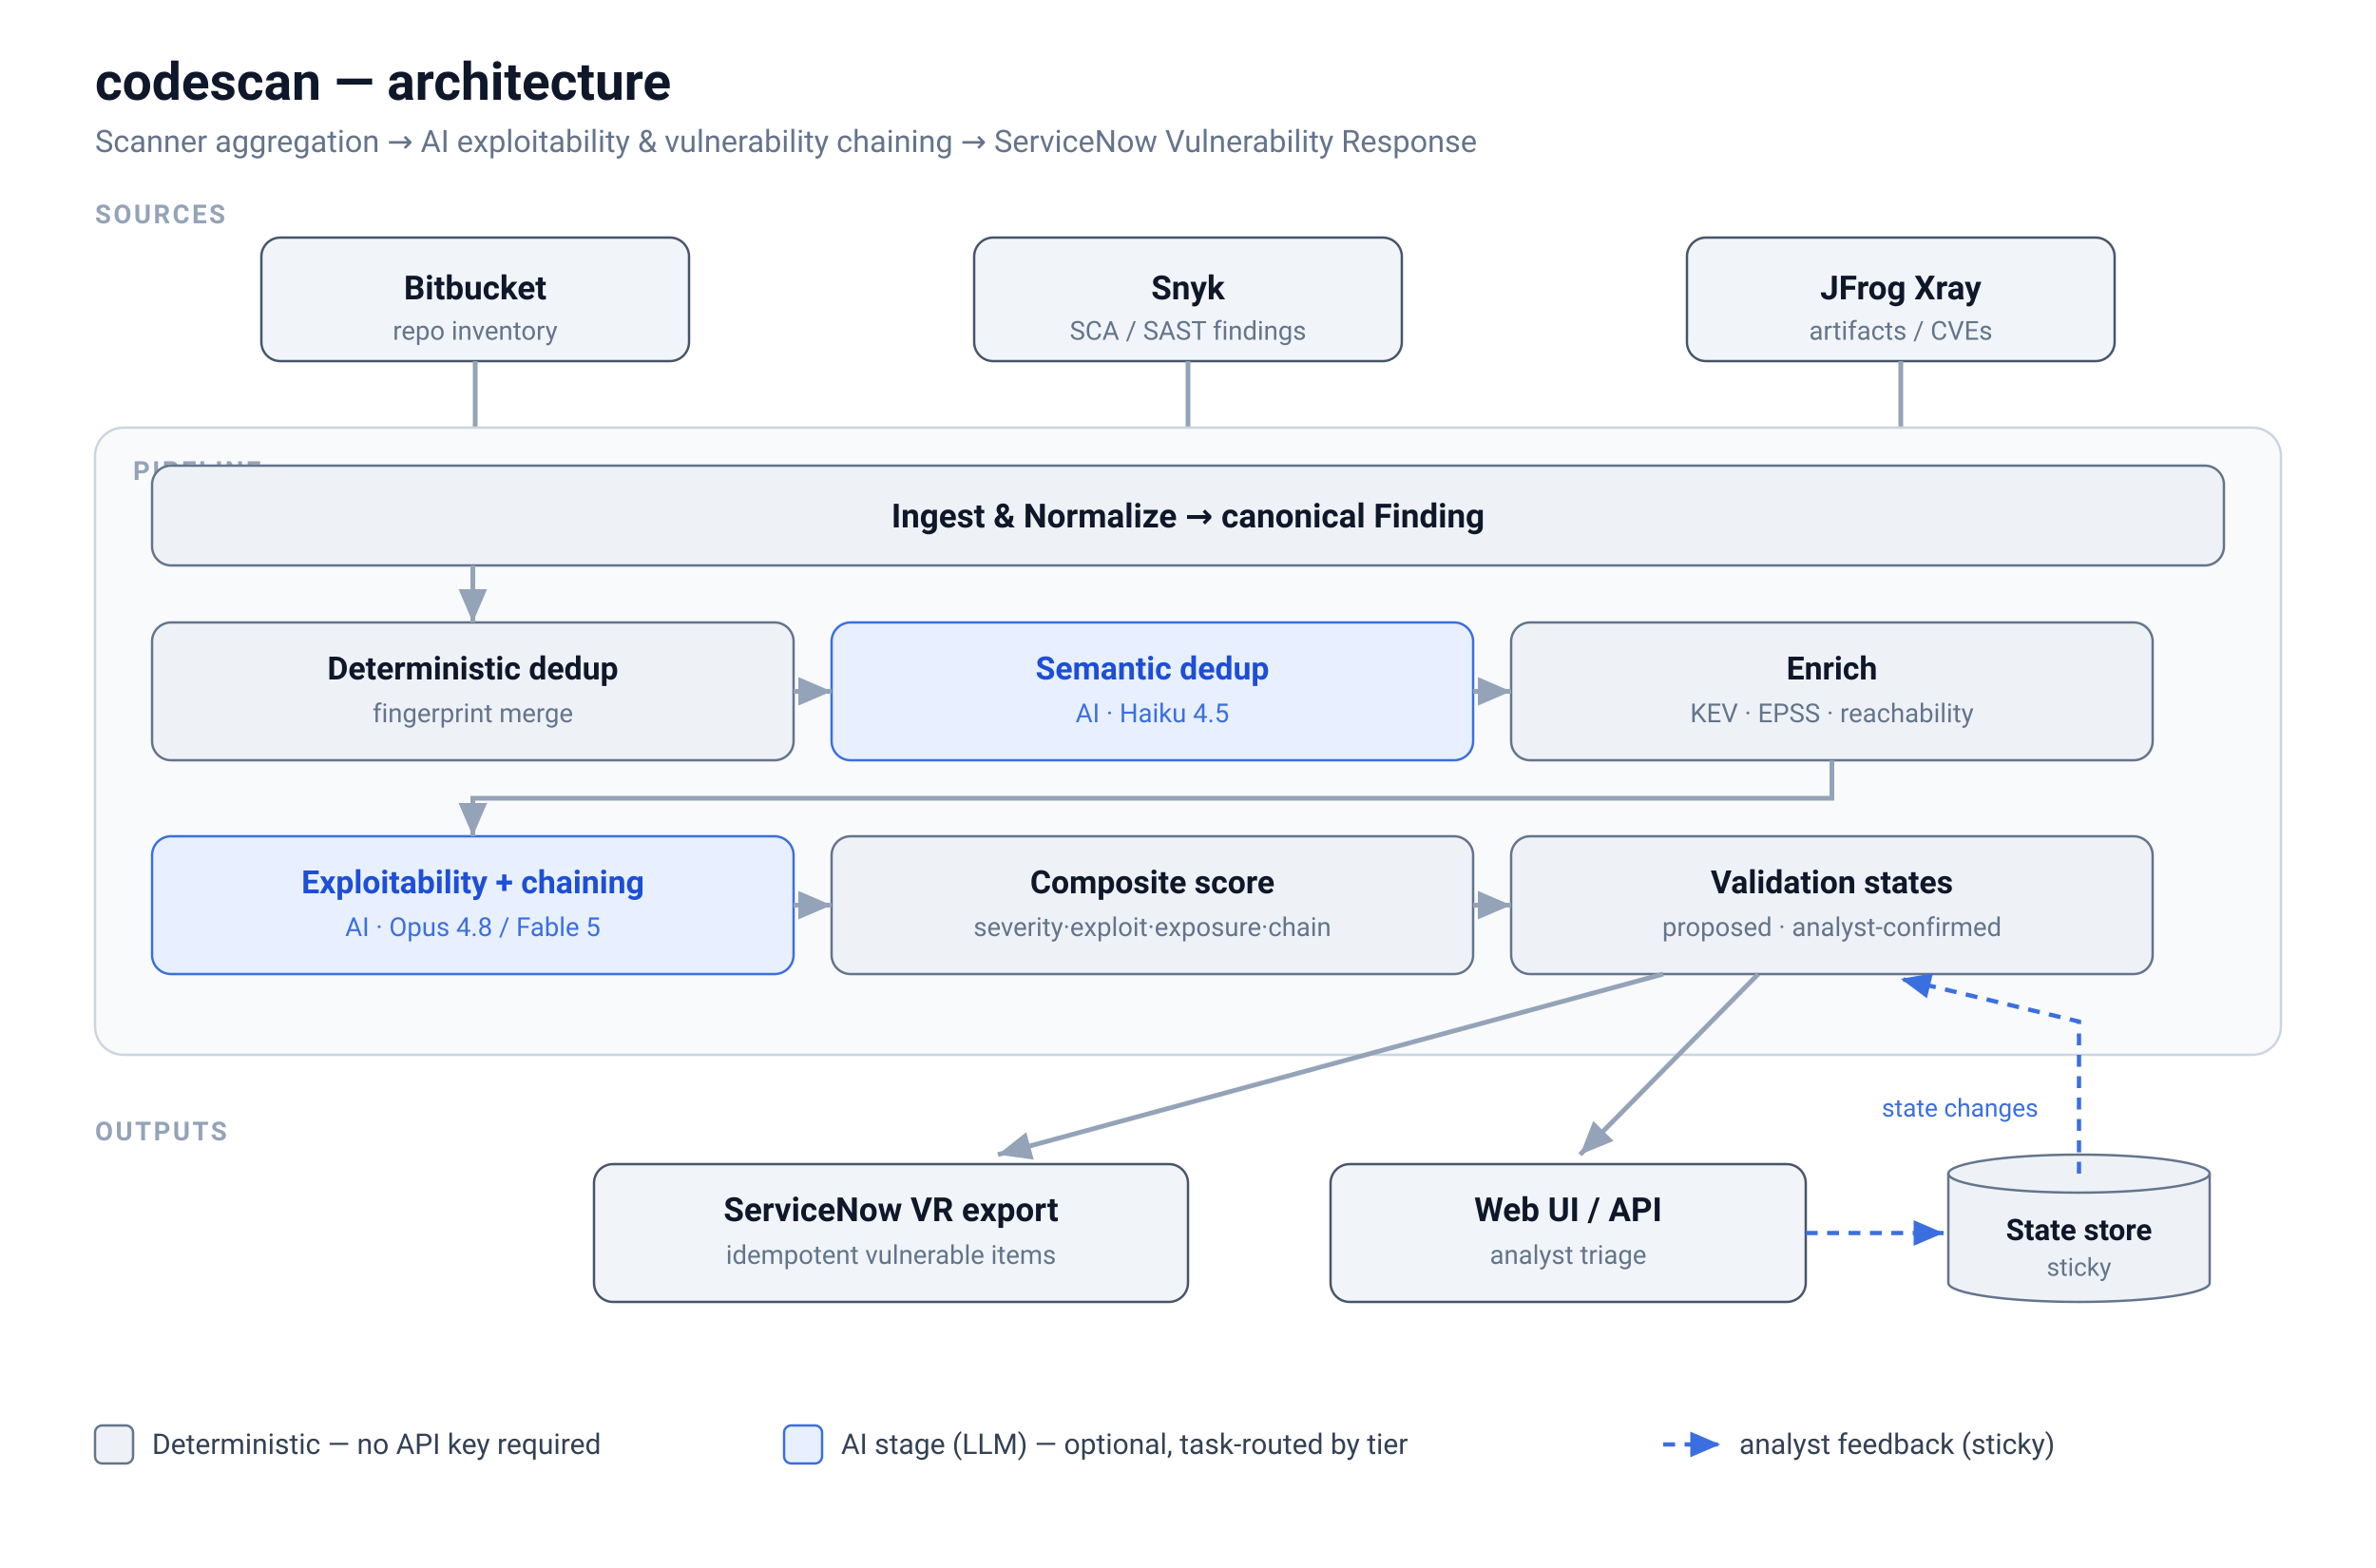
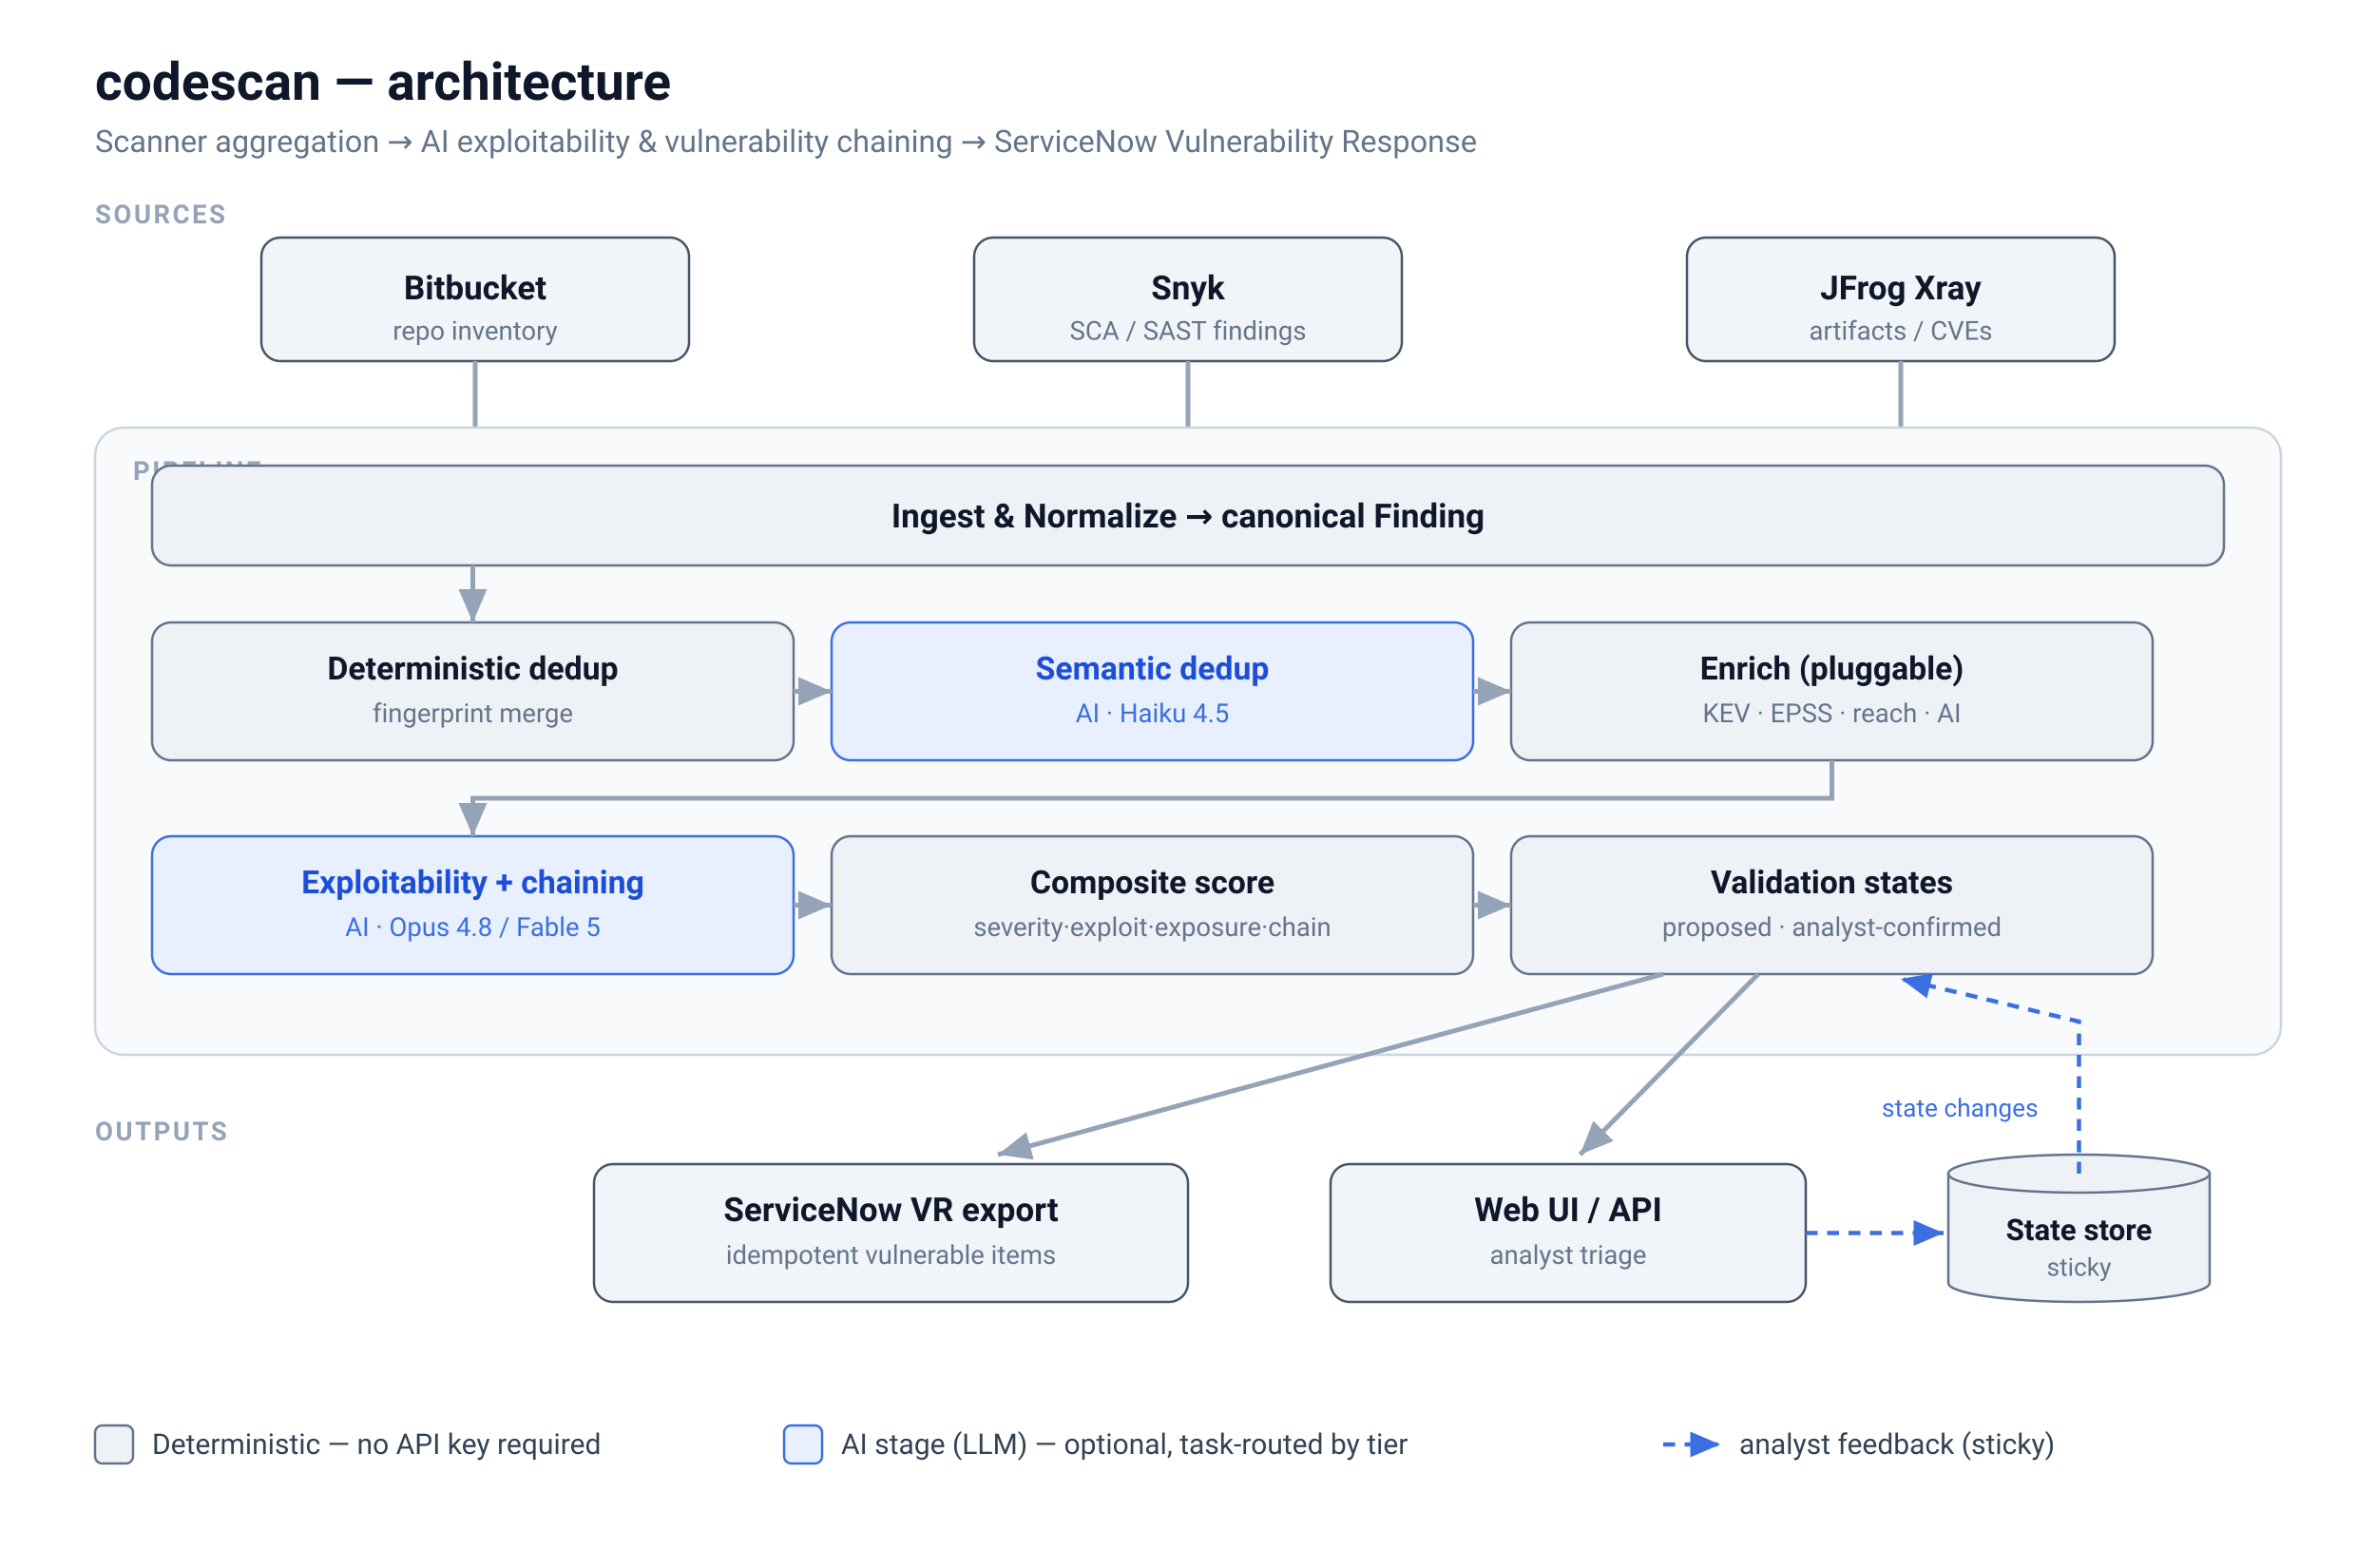
<svg xmlns="http://www.w3.org/2000/svg" viewBox="0 0 1000 660" width="2000" height="1320" role="img" font-family="Segoe UI, Roboto, system-ui, sans-serif">
  <rect x="0" y="0" width="1000" height="660" fill="#ffffff" />
  <text x="40" y="42" font-size="22" font-weight="700" fill="#0f172a">codescan — architecture</text>
  <text x="40" y="64" font-size="13" fill="#64748b">Scanner aggregation → AI exploitability &amp; vulnerability chaining → ServiceNow Vulnerability Response</text>
  <text x="40" y="94" font-size="11" font-weight="700" letter-spacing="1" fill="#94a3b8">SOURCES</text>
  <g font-size="14" font-weight="600" fill="#0f172a">
    <rect x="110" y="100" width="180" height="52" rx="8" fill="#f1f5f9" stroke="#475569" />
    <text x="200" y="126" text-anchor="middle">Bitbucket</text>
    <text x="200" y="143" text-anchor="middle" font-size="11" font-weight="400" fill="#64748b">repo inventory</text>
    <rect x="410" y="100" width="180" height="52" rx="8" fill="#f1f5f9" stroke="#475569" />
    <text x="500" y="126" text-anchor="middle">Snyk</text>
    <text x="500" y="143" text-anchor="middle" font-size="11" font-weight="400" fill="#64748b">SCA / SAST findings</text>
    <rect x="710" y="100" width="180" height="52" rx="8" fill="#f1f5f9" stroke="#475569" />
    <text x="800" y="126" text-anchor="middle">JFrog Xray</text>
    <text x="800" y="143" text-anchor="middle" font-size="11" font-weight="400" fill="#64748b">artifacts / CVEs</text>
  </g>
  <g stroke="#94a3b8" stroke-width="2" fill="none" marker-end="url(#ah)">
    <path d="M200,152 L200,194" />
    <path d="M500,152 L500,194" />
    <path d="M800,152 L800,194" />
  </g>
  <rect x="40" y="180" width="920" height="264" rx="12" fill="#f8fafc" stroke="#cbd5e1" />
  <text x="56" y="202" font-size="11" font-weight="700" letter-spacing="1" fill="#94a3b8">PIPELINE</text>
  <rect x="64" y="196" width="872" height="42" rx="8" fill="#eef2f7" stroke="#64748b" />
  <text x="500" y="222" text-anchor="middle" font-size="14" font-weight="600" fill="#0f172a">Ingest &amp; Normalize  →  canonical Finding</text>
  <g font-size="13.5" font-weight="600" fill="#0f172a">
    <rect x="64" y="262" width="270" height="58" rx="8" fill="#eef2f7" stroke="#64748b" />
    <text x="199" y="286" text-anchor="middle">Deterministic dedup</text>
    <text x="199" y="304" text-anchor="middle" font-size="11" font-weight="400" fill="#64748b">fingerprint merge</text>
    <rect x="350" y="262" width="270" height="58" rx="8" fill="#e8f0ff" stroke="#3b6fe0" />
    <text x="485" y="286" text-anchor="middle" fill="#1d4ed8">Semantic dedup</text>
    <text x="485" y="304" text-anchor="middle" font-size="11" font-weight="400" fill="#3b6fe0">AI · Haiku 4.5</text>
    <rect x="636" y="262" width="270" height="58" rx="8" fill="#eef2f7" stroke="#64748b" />
-     <text x="771" y="286" text-anchor="middle">Enrich</text>
-     <text x="771" y="304" text-anchor="middle" font-size="11" font-weight="400" fill="#64748b">KEV · EPSS · reachability</text>
+     <text x="771" y="286" text-anchor="middle">Enrich (pluggable)</text>
+     <text x="771" y="304" text-anchor="middle" font-size="11" font-weight="400" fill="#64748b">KEV · EPSS · reach · AI</text>
  </g>
  <g font-size="13.5" font-weight="600" fill="#0f172a">
    <rect x="64" y="352" width="270" height="58" rx="8" fill="#e8f0ff" stroke="#3b6fe0" />
    <text x="199" y="376" text-anchor="middle" fill="#1d4ed8">Exploitability + chaining</text>
    <text x="199" y="394" text-anchor="middle" font-size="11" font-weight="400" fill="#3b6fe0">AI · Opus 4.8 / Fable 5</text>
    <rect x="350" y="352" width="270" height="58" rx="8" fill="#eef2f7" stroke="#64748b" />
    <text x="485" y="376" text-anchor="middle">Composite score</text>
    <text x="485" y="394" text-anchor="middle" font-size="11" font-weight="400" fill="#64748b">severity·exploit·exposure·chain</text>
    <rect x="636" y="352" width="270" height="58" rx="8" fill="#eef2f7" stroke="#64748b" />
    <text x="771" y="376" text-anchor="middle">Validation states</text>
    <text x="771" y="394" text-anchor="middle" font-size="11" font-weight="400" fill="#64748b">proposed · analyst-confirmed</text>
  </g>
  <g stroke="#94a3b8" stroke-width="2" fill="none" marker-end="url(#ah)">
    <path d="M334,291 L350,291" />
    <path d="M620,291 L636,291" />
    <path d="M334,381 L350,381" />
    <path d="M620,381 L636,381" />
    <path d="M199,238 L199,262" />
    <path d="M771,320 L771,336 L199,336 L199,352" />
  </g>
  <text x="40" y="480" font-size="11" font-weight="700" letter-spacing="1" fill="#94a3b8">OUTPUTS</text>
  <g font-size="14" font-weight="600" fill="#0f172a">
    <rect x="250" y="490" width="250" height="58" rx="8" fill="#f1f5f9" stroke="#475569" />
    <text x="375" y="514" text-anchor="middle">ServiceNow VR export</text>
    <text x="375" y="532" text-anchor="middle" font-size="11" font-weight="400" fill="#64748b">idempotent vulnerable items</text>
    <rect x="560" y="490" width="200" height="58" rx="8" fill="#f1f5f9" stroke="#475569" />
    <text x="660" y="514" text-anchor="middle">Web UI / API</text>
    <text x="660" y="532" text-anchor="middle" font-size="11" font-weight="400" fill="#64748b">analyst triage</text>
  </g>
  <g>
    <path d="M820,494 a55,8 0 0 1 110,0 v46 a55,8 0 0 1 -110,0 z" fill="#eef2f7" stroke="#64748b" />
    <path d="M820,494 a55,8 0 0 0 110,0" fill="none" stroke="#64748b" />
    <text x="875" y="522" text-anchor="middle" font-size="12.5" font-weight="600" fill="#0f172a">State store</text>
    <text x="875" y="537" text-anchor="middle" font-size="10.5" fill="#64748b">sticky</text>
  </g>
  <g stroke="#94a3b8" stroke-width="2" fill="none" marker-end="url(#ah)">
    <path d="M700,410 L420,486" />
    <path d="M740,410 L665,486" />
  </g>
  <g stroke="#3b6fe0" stroke-width="1.8" fill="none" stroke-dasharray="5 4" marker-end="url(#ahb)">
    <path d="M760,519 L818,519" />
    <path d="M875,494 L875,430 L800,412" />
  </g>
  <text x="792" y="470" font-size="10.5" fill="#3b6fe0">state changes</text>
  <g font-size="12" fill="#334155">
    <rect x="40" y="600" width="16" height="16" rx="3" fill="#eef2f7" stroke="#64748b" />
    <text x="64" y="612">Deterministic — no API key required</text>
    <rect x="330" y="600" width="16" height="16" rx="3" fill="#e8f0ff" stroke="#3b6fe0" />
    <text x="354" y="612">AI stage (LLM) — optional, task-routed by tier</text>
    <path d="M700,608 L724,608" stroke="#3b6fe0" stroke-width="1.8" stroke-dasharray="5 4" fill="none" marker-end="url(#ahb)" />
    <text x="732" y="612">analyst feedback (sticky)</text>
  </g>
  <defs>
    <marker id="ah" markerWidth="9" markerHeight="9" refX="7" refY="3" orient="auto" markerUnits="strokeWidth">
      <path d="M0,0 L7,3 L0,6 Z" fill="#94a3b8" />
    </marker>
    <marker id="ahb" markerWidth="9" markerHeight="9" refX="7" refY="3" orient="auto" markerUnits="strokeWidth">
      <path d="M0,0 L7,3 L0,6 Z" fill="#3b6fe0" />
    </marker>
  </defs>
</svg>
